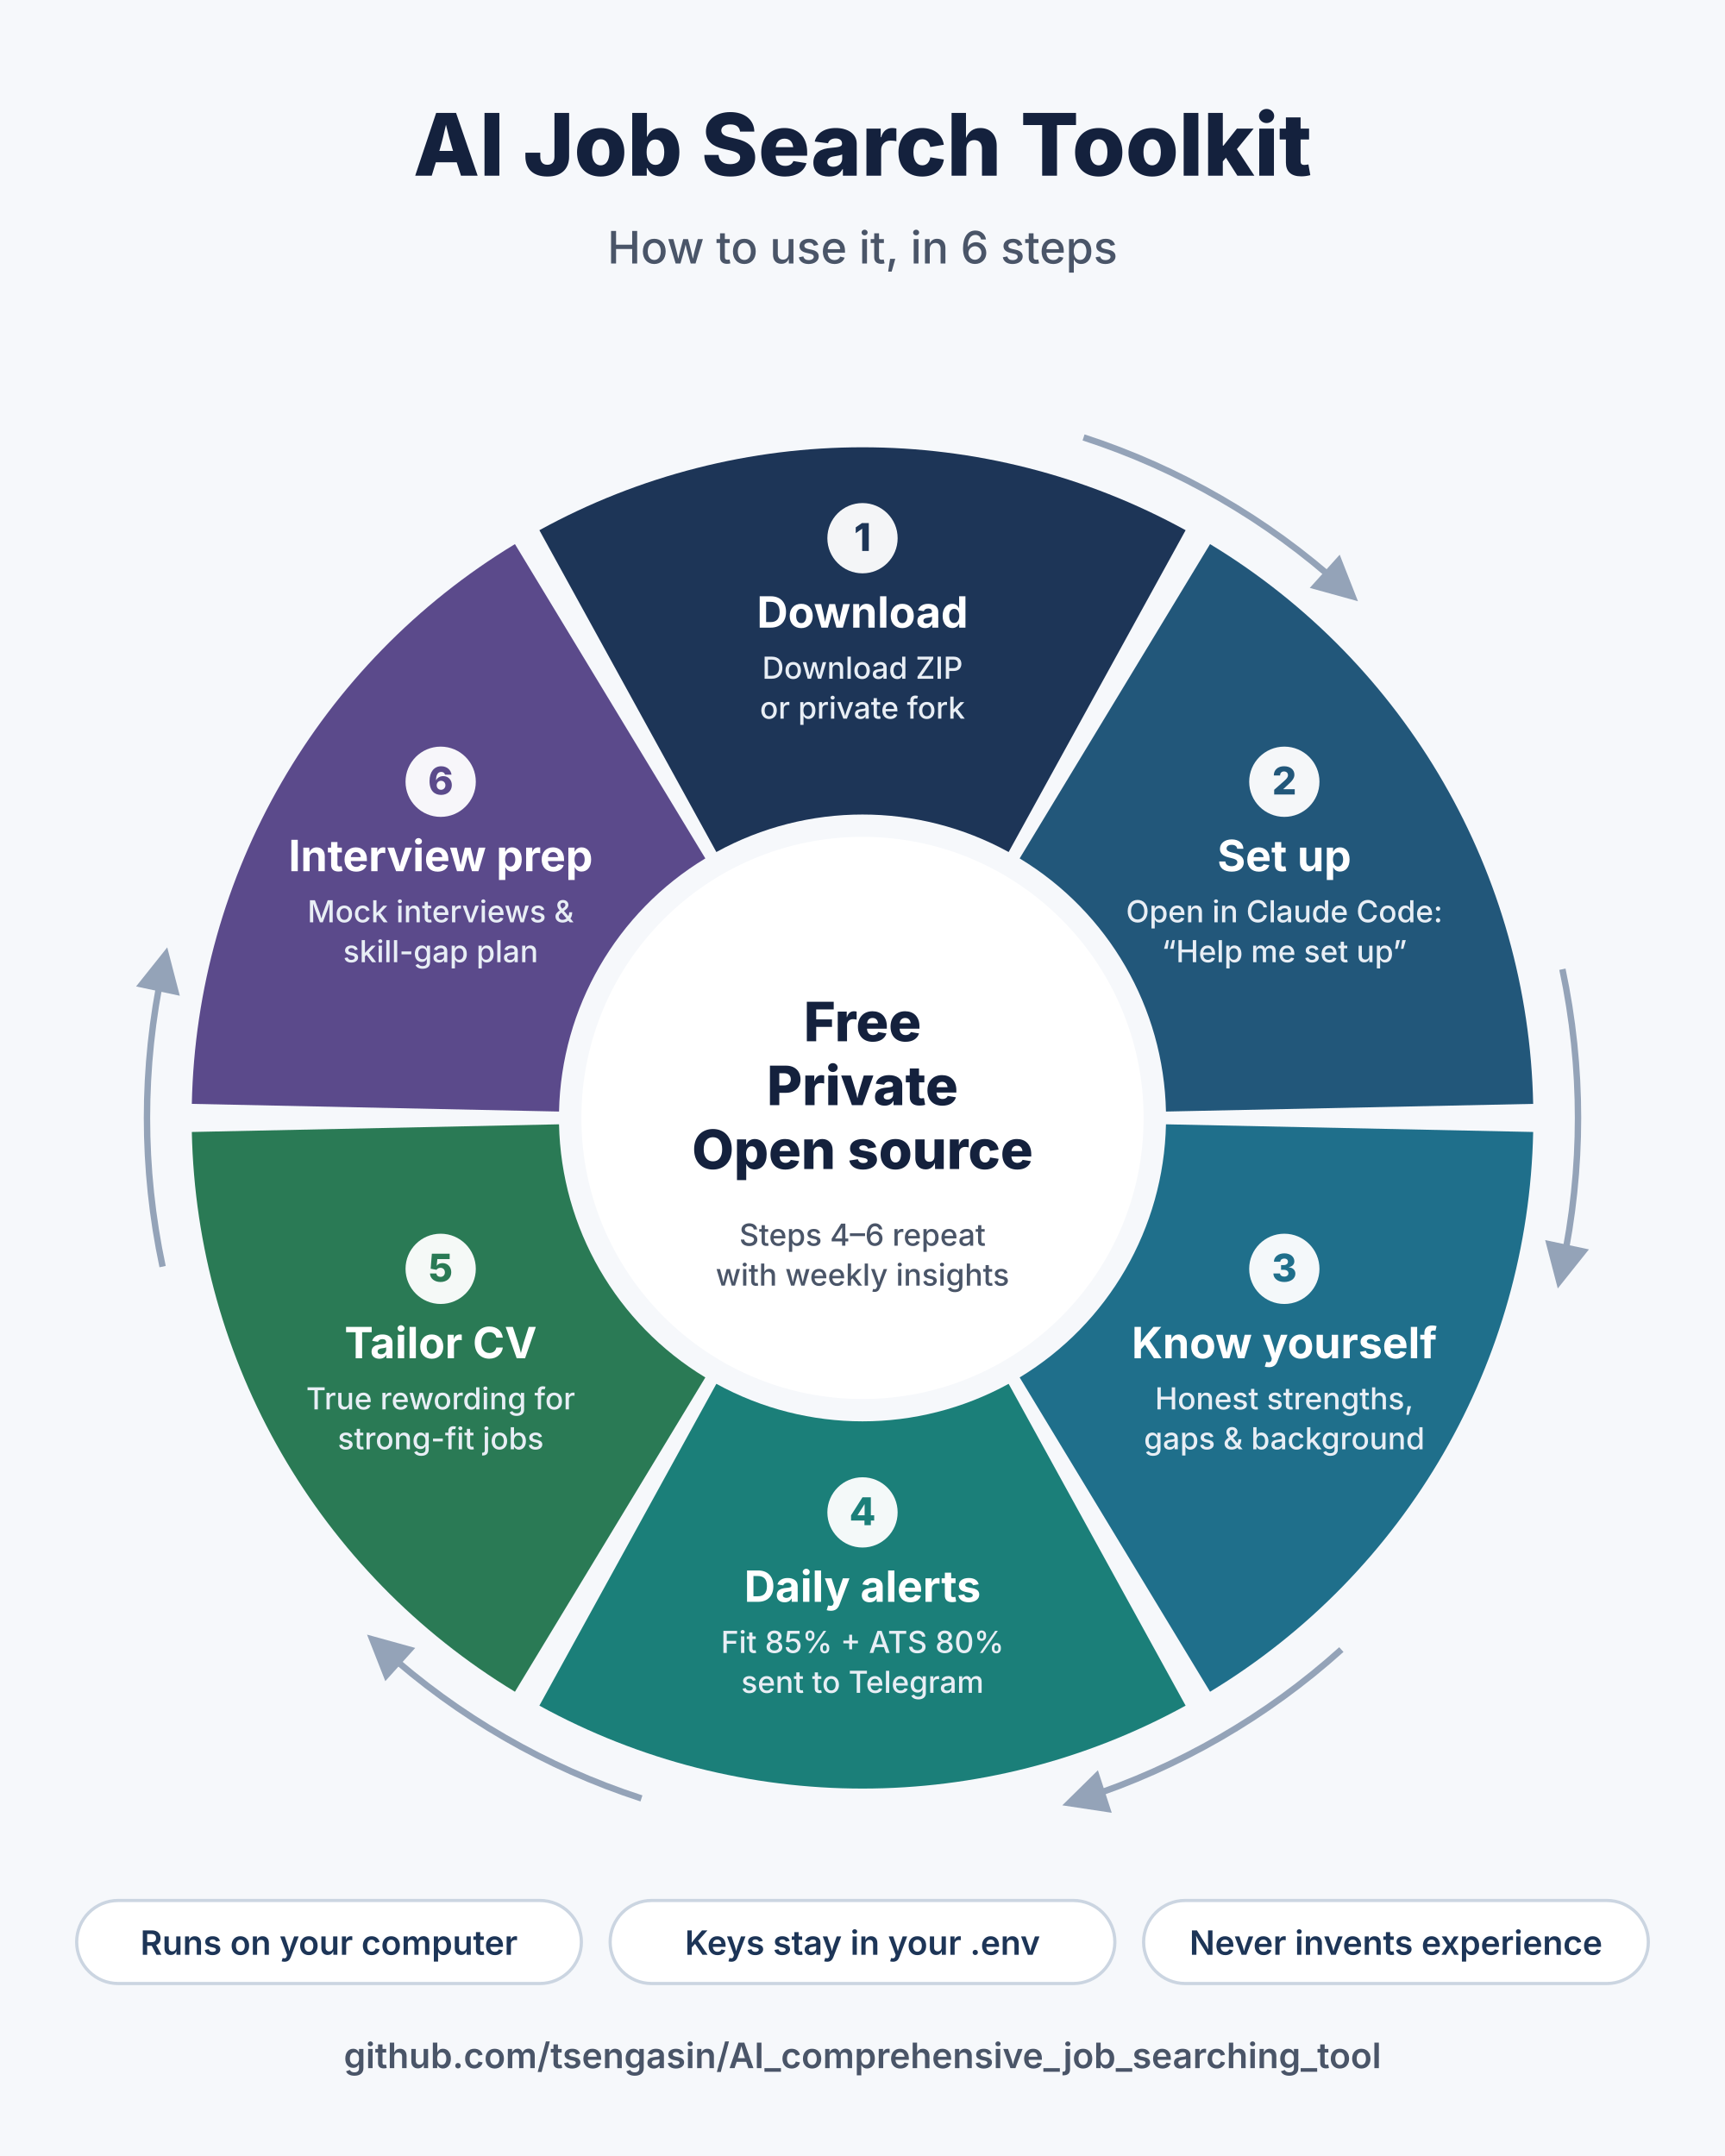
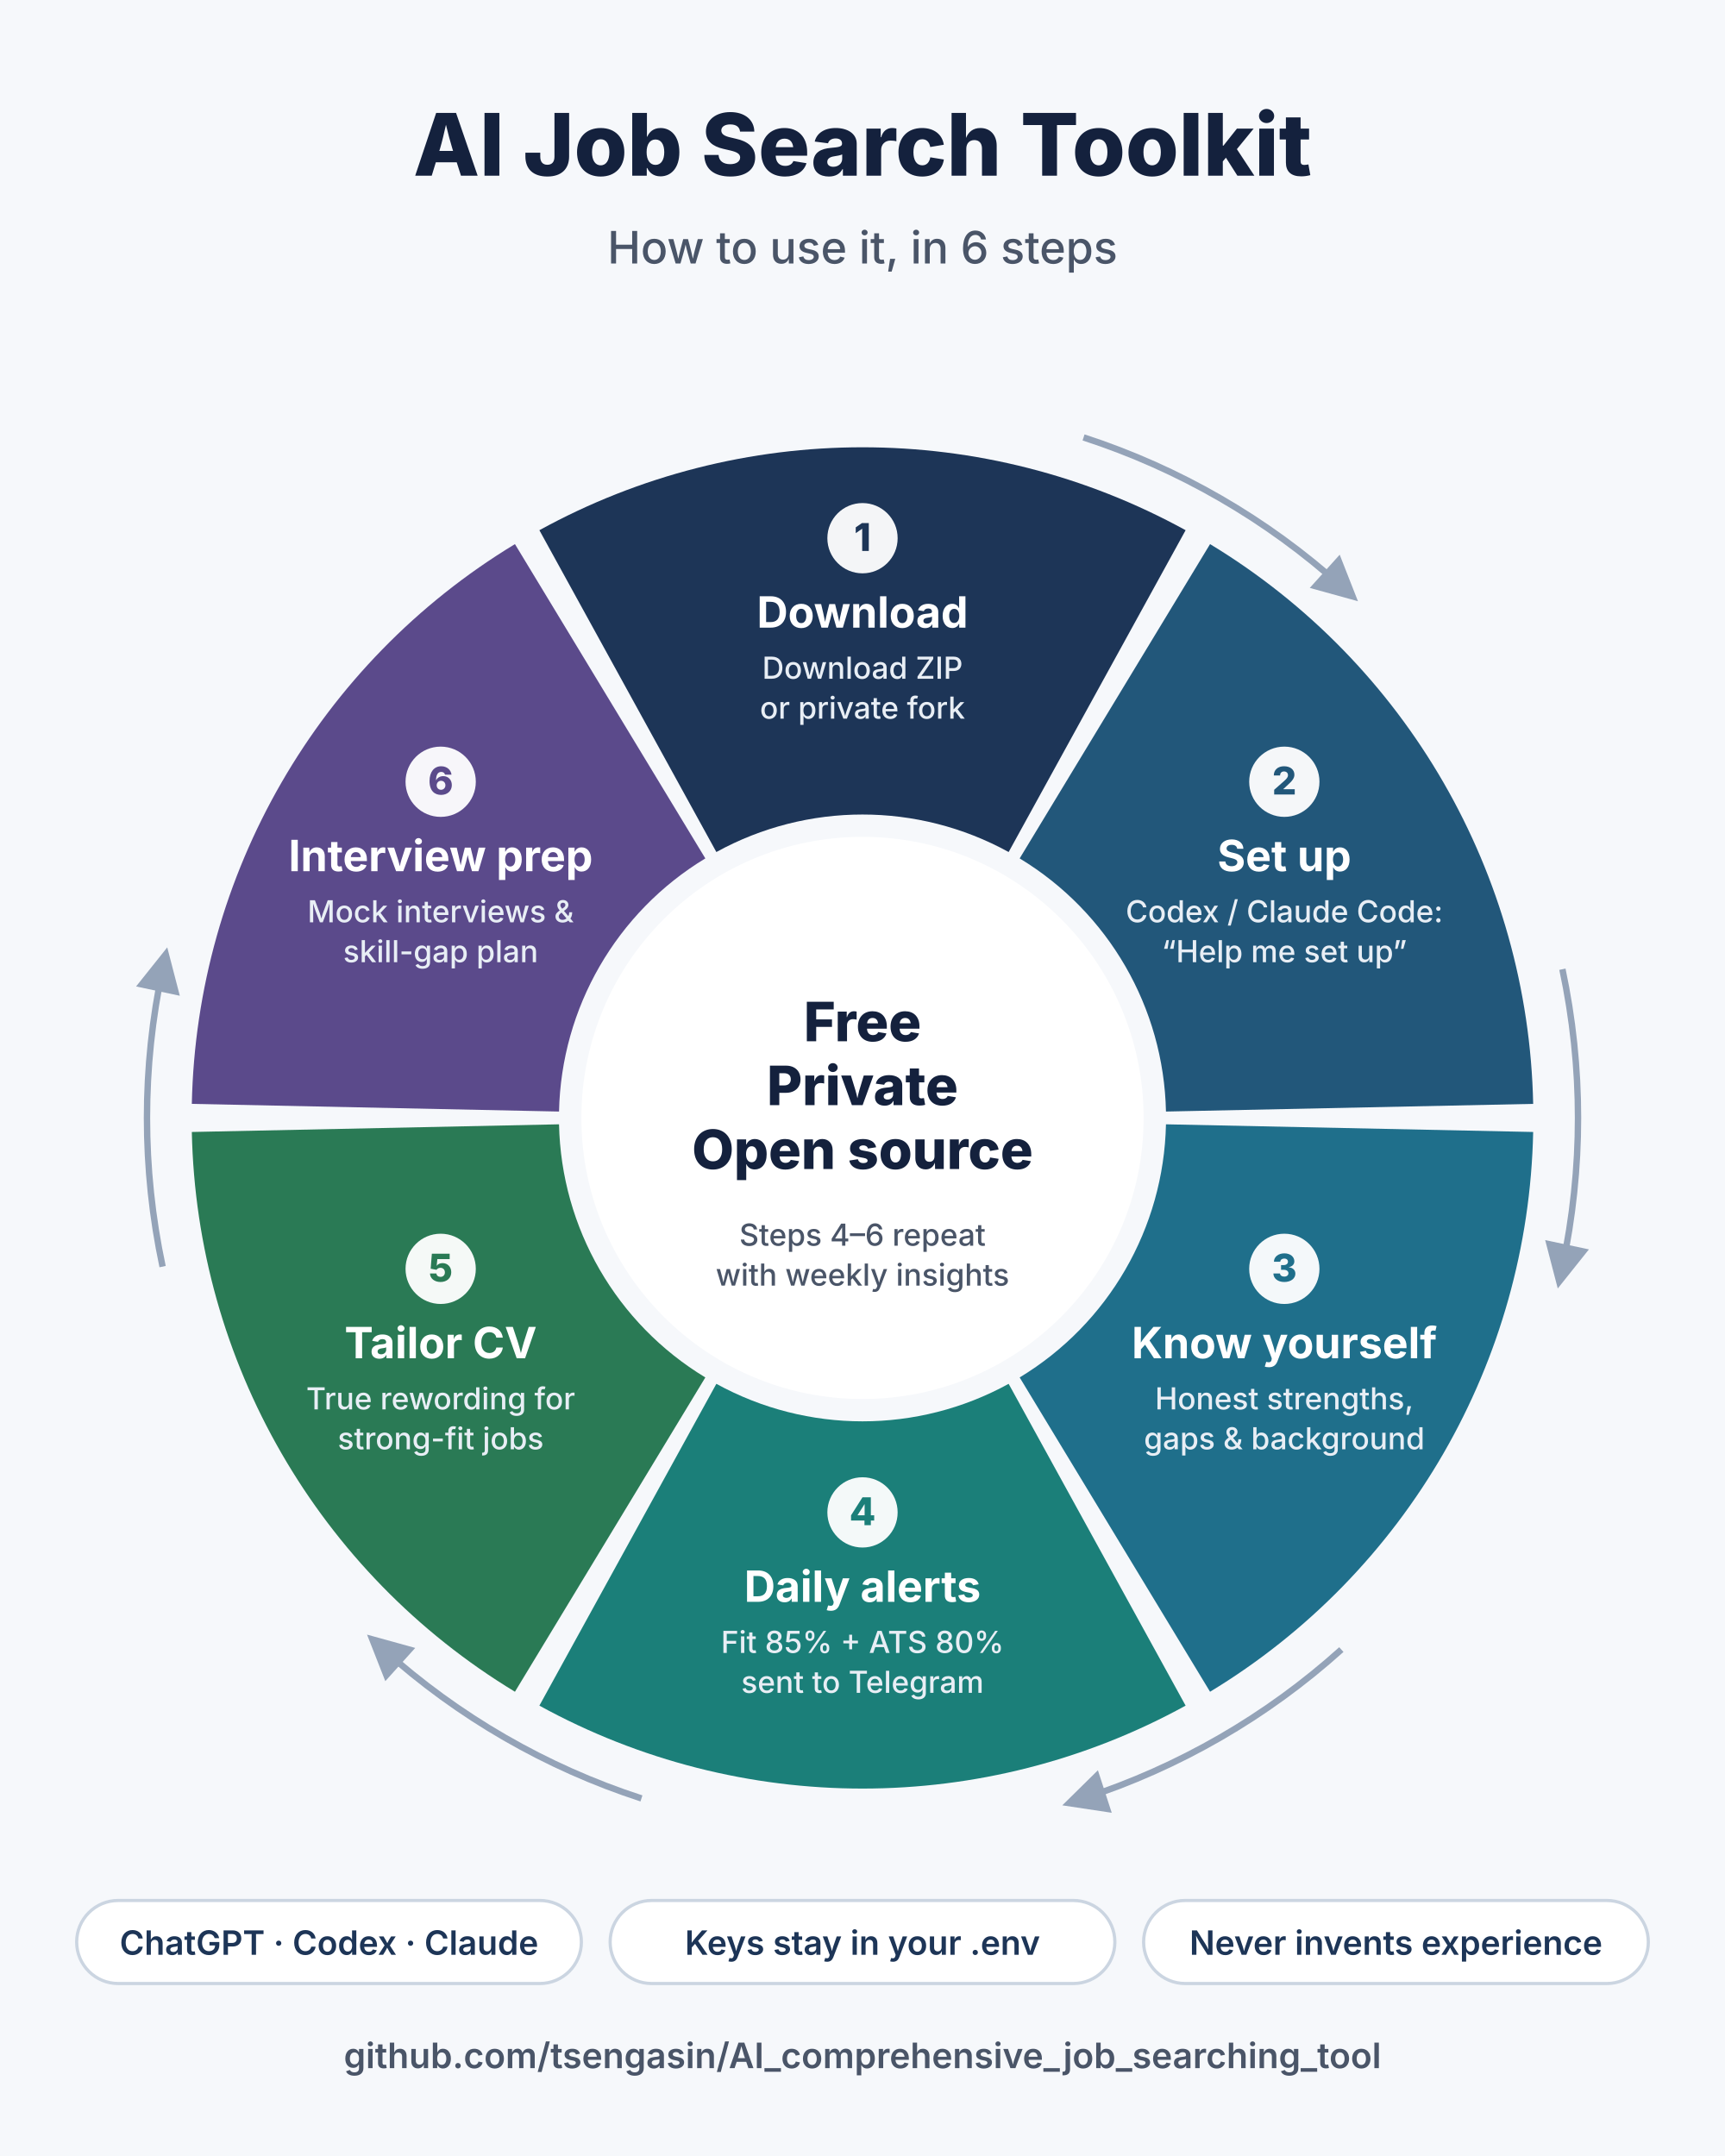
<svg xmlns="http://www.w3.org/2000/svg" width="1080" height="1350" viewBox="0 0 1080 1350">
  <rect width="1080" height="1350" fill="#f6f8fb" />
  <text x="540" y="110" text-anchor="middle" font-family="Inter, DejaVu Sans, sans-serif" font-size="54" font-weight="800" fill="#14213d">AI Job Search Toolkit</text>
  <text x="540" y="165" text-anchor="middle" font-family="Inter, DejaVu Sans, sans-serif" font-size="28" font-weight="500" fill="#4a5568">How to use it, in 6 steps</text>
  <defs>
    <marker id="ah" viewBox="0 0 10 10" refX="5" refY="5" markerWidth="7" markerHeight="7" orient="auto-start-reverse">
      <path d="M0,0 L10,5 L0,10 z" fill="#94a3b8" />
    </marker>
  </defs>
  <path d="M337.7,332.0 A420,420 0 0 1 742.3,332.0 L631.5,533.5 A190,190 0 0 0 448.5,533.5 Z" fill="#1d3557" />
  <circle cx="540.0" cy="337.0" r="22" fill="#ffffff" fill-opacity="0.95" />
  <text x="540.0" y="345.0" text-anchor="middle" font-family="Inter, DejaVu Sans, sans-serif" font-size="24" font-weight="800" fill="#1d3557">1</text>
  <text x="540.0" y="393.0" text-anchor="middle" font-family="Inter, DejaVu Sans, sans-serif" font-size="27" font-weight="700" fill="#ffffff">Download</text>
  <text x="540.0" y="425.0" text-anchor="middle" font-family="Inter, DejaVu Sans, sans-serif" font-size="19" font-weight="500" fill="#e8eef5">Download ZIP</text>
  <text x="540.0" y="450.0" text-anchor="middle" font-family="Inter, DejaVu Sans, sans-serif" font-size="19" font-weight="500" fill="#e8eef5">or private fork</text>
  <path d="M757.6,340.7 A420,420 0 0 1 959.9,691.2 L730.0,696.0 A190,190 0 0 0 638.4,537.5 Z" fill="#22577a" />
  <circle cx="804.1" cy="489.5" r="22" fill="#ffffff" fill-opacity="0.95" />
  <text x="804.1" y="497.5" text-anchor="middle" font-family="Inter, DejaVu Sans, sans-serif" font-size="24" font-weight="800" fill="#22577a">2</text>
  <text x="804.1" y="545.5" text-anchor="middle" font-family="Inter, DejaVu Sans, sans-serif" font-size="27" font-weight="700" fill="#ffffff">Set up</text>
-   <text x="804.1" y="577.5" text-anchor="middle" font-family="Inter, DejaVu Sans, sans-serif" font-size="19" font-weight="500" fill="#e8eef5">Open in Claude Code:</text>
+   <text x="804.1" y="577.5" text-anchor="middle" font-family="Inter, DejaVu Sans, sans-serif" font-size="19" font-weight="500" fill="#e8eef5">Codex / Claude Code:</text>
  <text x="804.1" y="602.5" text-anchor="middle" font-family="Inter, DejaVu Sans, sans-serif" font-size="19" font-weight="500" fill="#e8eef5">“Help me set up”</text>
  <path d="M959.9,708.8 A420,420 0 0 1 757.6,1059.3 L638.4,862.5 A190,190 0 0 0 730.0,704.0 Z" fill="#1f6f8b" />
  <circle cx="804.1" cy="794.5" r="22" fill="#ffffff" fill-opacity="0.95" />
  <text x="804.1" y="802.5" text-anchor="middle" font-family="Inter, DejaVu Sans, sans-serif" font-size="24" font-weight="800" fill="#1f6f8b">3</text>
  <text x="804.1" y="850.5" text-anchor="middle" font-family="Inter, DejaVu Sans, sans-serif" font-size="27" font-weight="700" fill="#ffffff">Know yourself</text>
  <text x="804.1" y="882.5" text-anchor="middle" font-family="Inter, DejaVu Sans, sans-serif" font-size="19" font-weight="500" fill="#e8eef5">Honest strengths,</text>
  <text x="804.1" y="907.5" text-anchor="middle" font-family="Inter, DejaVu Sans, sans-serif" font-size="19" font-weight="500" fill="#e8eef5">gaps &amp; background</text>
  <path d="M742.3,1068.0 A420,420 0 0 1 337.7,1068.0 L448.5,866.5 A190,190 0 0 0 631.5,866.5 Z" fill="#1b7f79" />
  <circle cx="540.0" cy="947.0" r="22" fill="#ffffff" fill-opacity="0.95" />
  <text x="540.0" y="955.0" text-anchor="middle" font-family="Inter, DejaVu Sans, sans-serif" font-size="24" font-weight="800" fill="#1b7f79">4</text>
  <text x="540.0" y="1003.0" text-anchor="middle" font-family="Inter, DejaVu Sans, sans-serif" font-size="27" font-weight="700" fill="#ffffff">Daily alerts</text>
  <text x="540.0" y="1035.0" text-anchor="middle" font-family="Inter, DejaVu Sans, sans-serif" font-size="19" font-weight="500" fill="#e8eef5">Fit 85% + ATS 80%</text>
  <text x="540.0" y="1060.0" text-anchor="middle" font-family="Inter, DejaVu Sans, sans-serif" font-size="19" font-weight="500" fill="#e8eef5">sent to Telegram</text>
  <path d="M322.4,1059.3 A420,420 0 0 1 120.1,708.8 L350.0,704.0 A190,190 0 0 0 441.6,862.5 Z" fill="#2a7a55" />
  <circle cx="275.9" cy="794.5" r="22" fill="#ffffff" fill-opacity="0.95" />
  <text x="275.9" y="802.5" text-anchor="middle" font-family="Inter, DejaVu Sans, sans-serif" font-size="24" font-weight="800" fill="#2a7a55">5</text>
  <text x="275.9" y="850.5" text-anchor="middle" font-family="Inter, DejaVu Sans, sans-serif" font-size="27" font-weight="700" fill="#ffffff">Tailor CV</text>
  <text x="275.9" y="882.5" text-anchor="middle" font-family="Inter, DejaVu Sans, sans-serif" font-size="19" font-weight="500" fill="#e8eef5">True rewording for</text>
  <text x="275.9" y="907.5" text-anchor="middle" font-family="Inter, DejaVu Sans, sans-serif" font-size="19" font-weight="500" fill="#e8eef5">strong-fit jobs</text>
  <path d="M120.1,691.2 A420,420 0 0 1 322.4,340.7 L441.6,537.5 A190,190 0 0 0 350.0,696.0 Z" fill="#5b4a8b" />
  <circle cx="275.9" cy="489.5" r="22" fill="#ffffff" fill-opacity="0.95" />
  <text x="275.9" y="497.5" text-anchor="middle" font-family="Inter, DejaVu Sans, sans-serif" font-size="24" font-weight="800" fill="#5b4a8b">6</text>
  <text x="275.9" y="545.5" text-anchor="middle" font-family="Inter, DejaVu Sans, sans-serif" font-size="27" font-weight="700" fill="#ffffff">Interview prep</text>
  <text x="275.9" y="577.5" text-anchor="middle" font-family="Inter, DejaVu Sans, sans-serif" font-size="19" font-weight="500" fill="#e8eef5">Mock interviews &amp;</text>
  <text x="275.9" y="602.5" text-anchor="middle" font-family="Inter, DejaVu Sans, sans-serif" font-size="19" font-weight="500" fill="#e8eef5">skill-gap plan</text>
  <path d="M678.4,273.9 A448,448 0 0 1 839.8,367.1" fill="none" stroke="#94a3b8" stroke-width="4" marker-end="url(#ah)" />
  <path d="M978.2,606.9 A448,448 0 0 1 978.2,793.1" fill="none" stroke="#94a3b8" stroke-width="4" marker-end="url(#ah)" />
  <path d="M839.8,1032.9 A448,448 0 0 1 678.4,1126.1" fill="none" stroke="#94a3b8" stroke-width="4" marker-end="url(#ah)" />
  <path d="M401.6,1126.1 A448,448 0 0 1 240.2,1032.9" fill="none" stroke="#94a3b8" stroke-width="4" marker-end="url(#ah)" />
  <path d="M101.8,793.1 A448,448 0 0 1 101.8,606.9" fill="none" stroke="#94a3b8" stroke-width="4" marker-end="url(#ah)" />
  <circle cx="540" cy="700" r="176" fill="#ffffff" />
  <text x="540" y="652" text-anchor="middle" font-family="Inter, DejaVu Sans, sans-serif" font-size="34" font-weight="800" fill="#14213d">Free</text>
  <text x="540" y="692" text-anchor="middle" font-family="Inter, DejaVu Sans, sans-serif" font-size="34" font-weight="800" fill="#14213d">Private</text>
  <text x="540" y="732" text-anchor="middle" font-family="Inter, DejaVu Sans, sans-serif" font-size="34" font-weight="800" fill="#14213d">Open source</text>
  <text x="540" y="780" text-anchor="middle" font-family="Inter, DejaVu Sans, sans-serif" font-size="19" font-weight="500" fill="#4a5568">Steps 4–6 repeat</text>
  <text x="540" y="805" text-anchor="middle" font-family="Inter, DejaVu Sans, sans-serif" font-size="19" font-weight="500" fill="#4a5568">with weekly insights</text>
  <rect x="48.0" y="1190" width="316" height="52" rx="26" fill="#ffffff" stroke="#cbd5e1" stroke-width="2" />
-   <text x="206" y="1224" text-anchor="middle" font-family="Inter, DejaVu Sans, sans-serif" font-size="21" font-weight="600" fill="#1d3557">Runs on your computer</text>
+   <text x="206" y="1224" text-anchor="middle" font-family="Inter, DejaVu Sans, sans-serif" font-size="21" font-weight="600" fill="#1d3557">ChatGPT · Codex · Claude</text>
  <rect x="382.0" y="1190" width="316" height="52" rx="26" fill="#ffffff" stroke="#cbd5e1" stroke-width="2" />
  <text x="540" y="1224" text-anchor="middle" font-family="Inter, DejaVu Sans, sans-serif" font-size="21" font-weight="600" fill="#1d3557">Keys stay in your .env</text>
  <rect x="716.0" y="1190" width="316" height="52" rx="26" fill="#ffffff" stroke="#cbd5e1" stroke-width="2" />
  <text x="874" y="1224" text-anchor="middle" font-family="Inter, DejaVu Sans, sans-serif" font-size="21" font-weight="600" fill="#1d3557">Never invents experience</text>
  <text x="540" y="1295" text-anchor="middle" font-family="Inter, DejaVu Sans, sans-serif" font-size="22" font-weight="600" fill="#4a5568">github.com/tsengasin/AI_comprehensive_job_searching_tool</text>
</svg>
